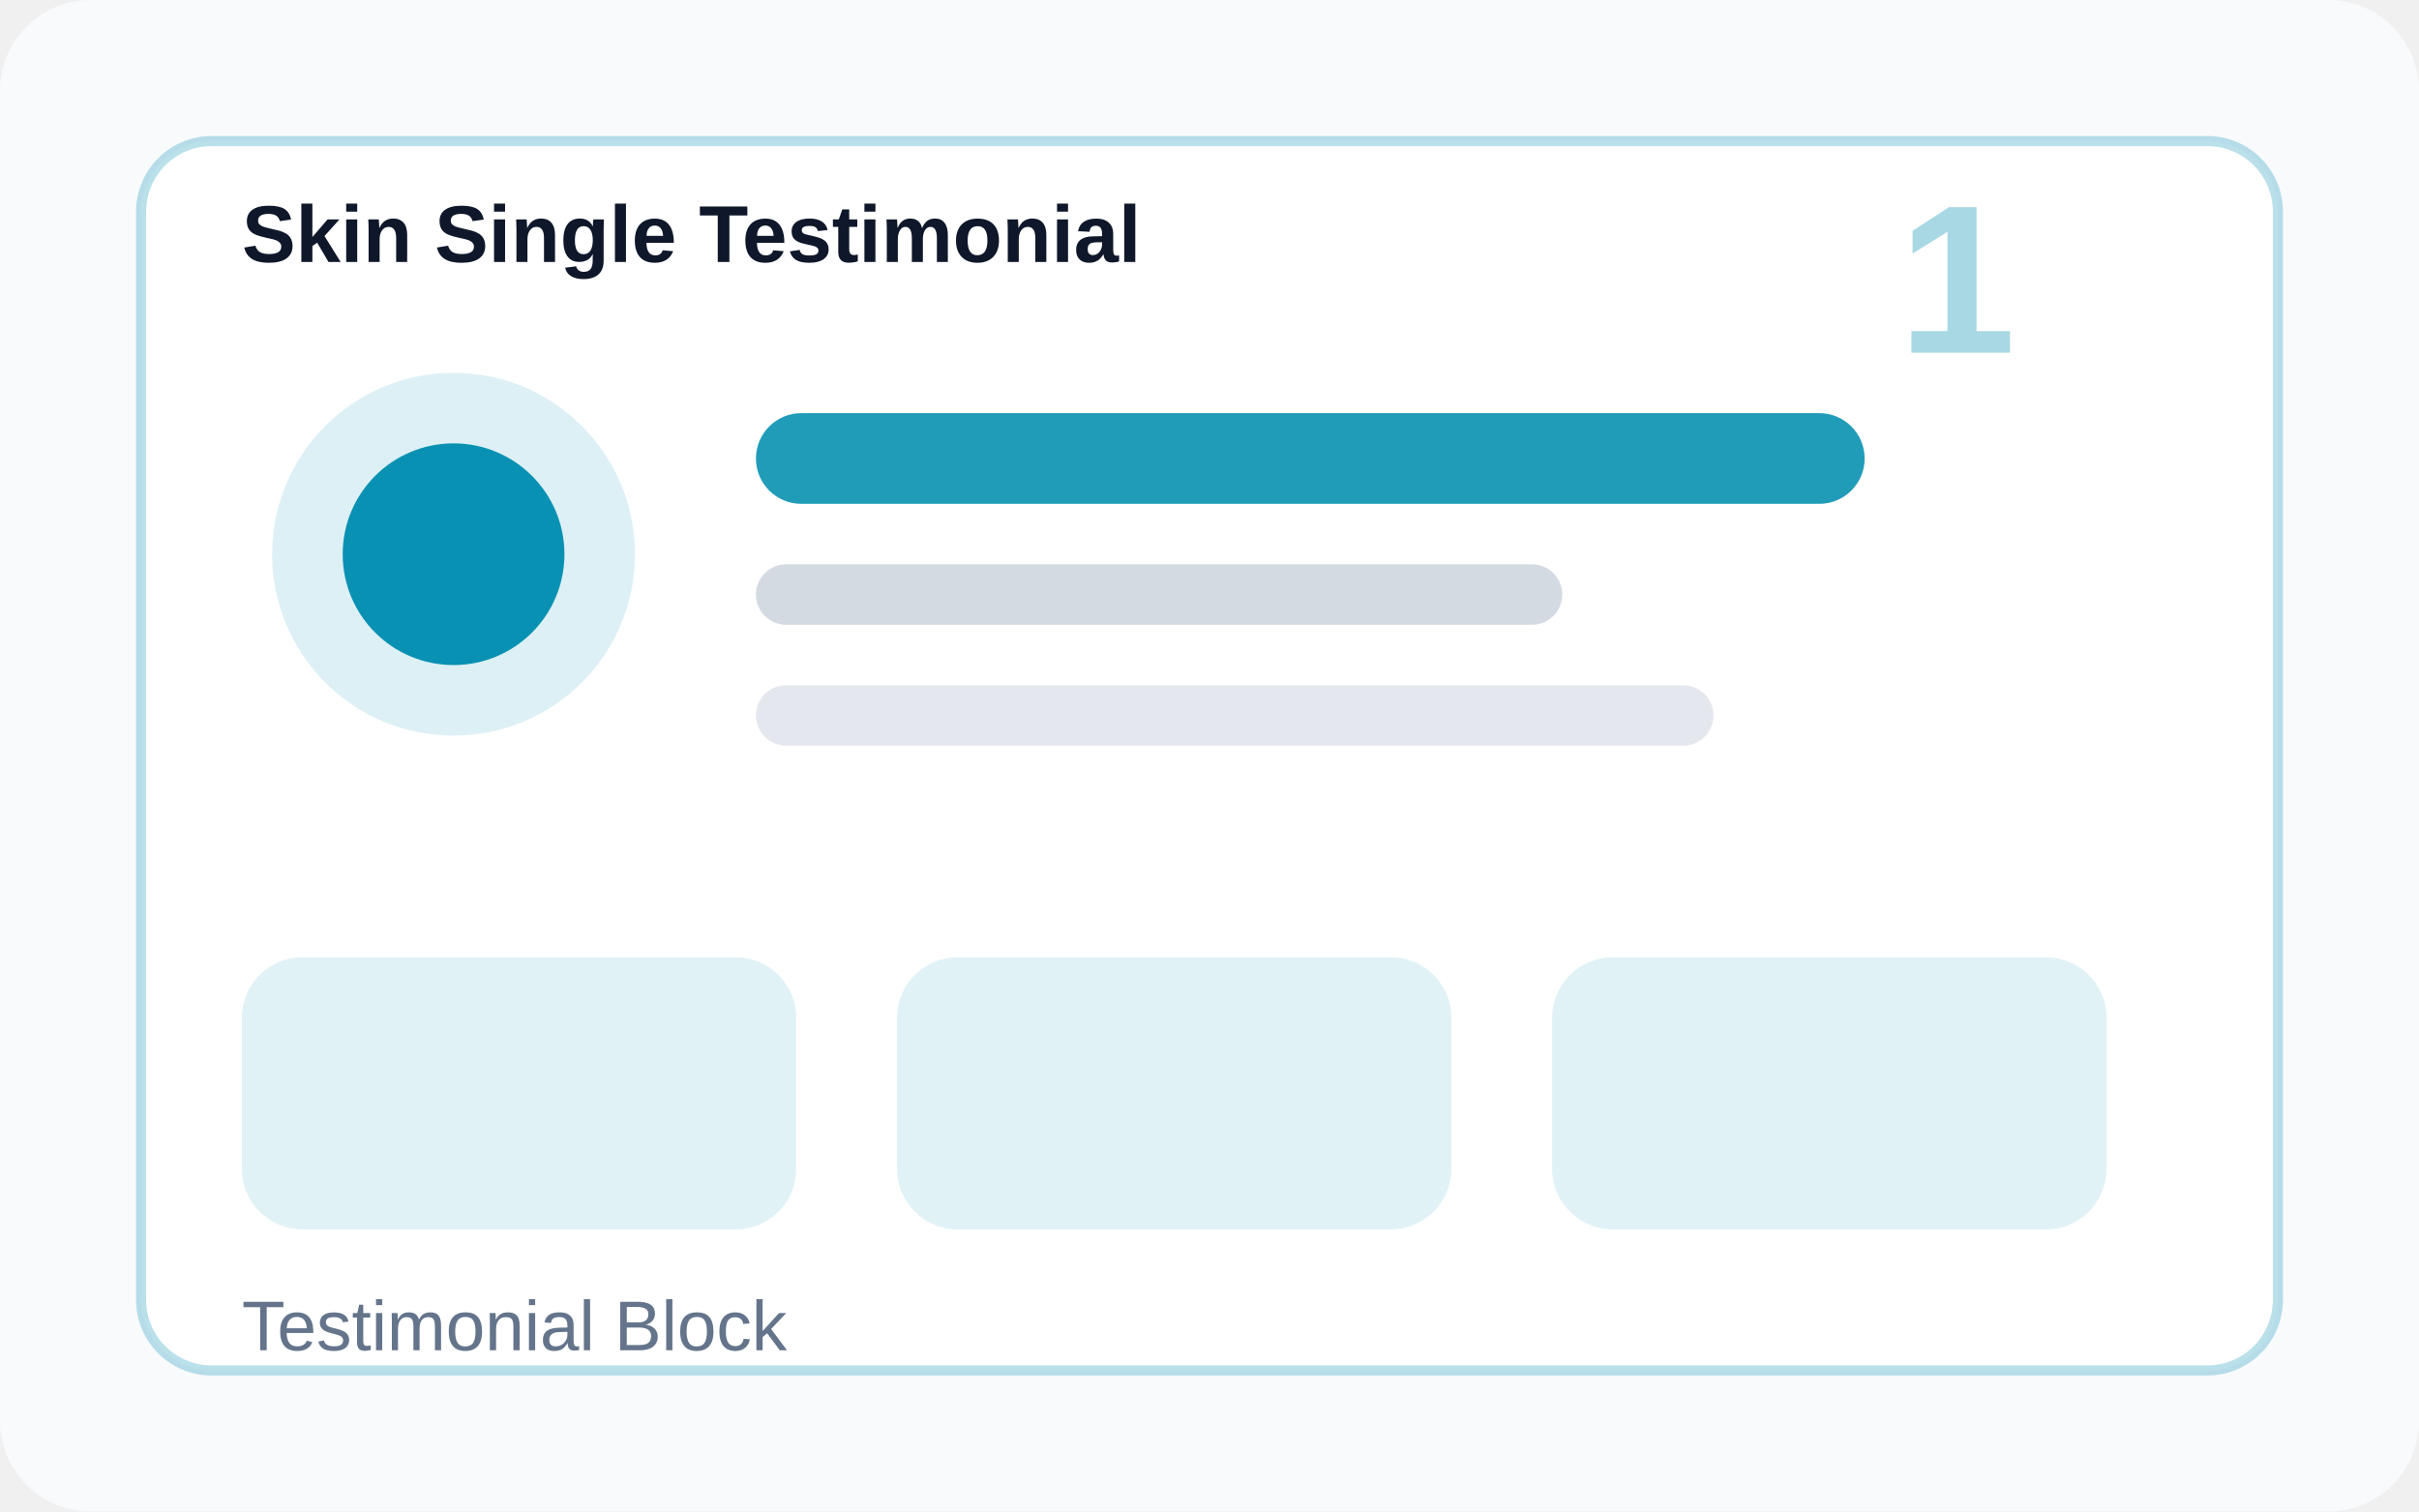
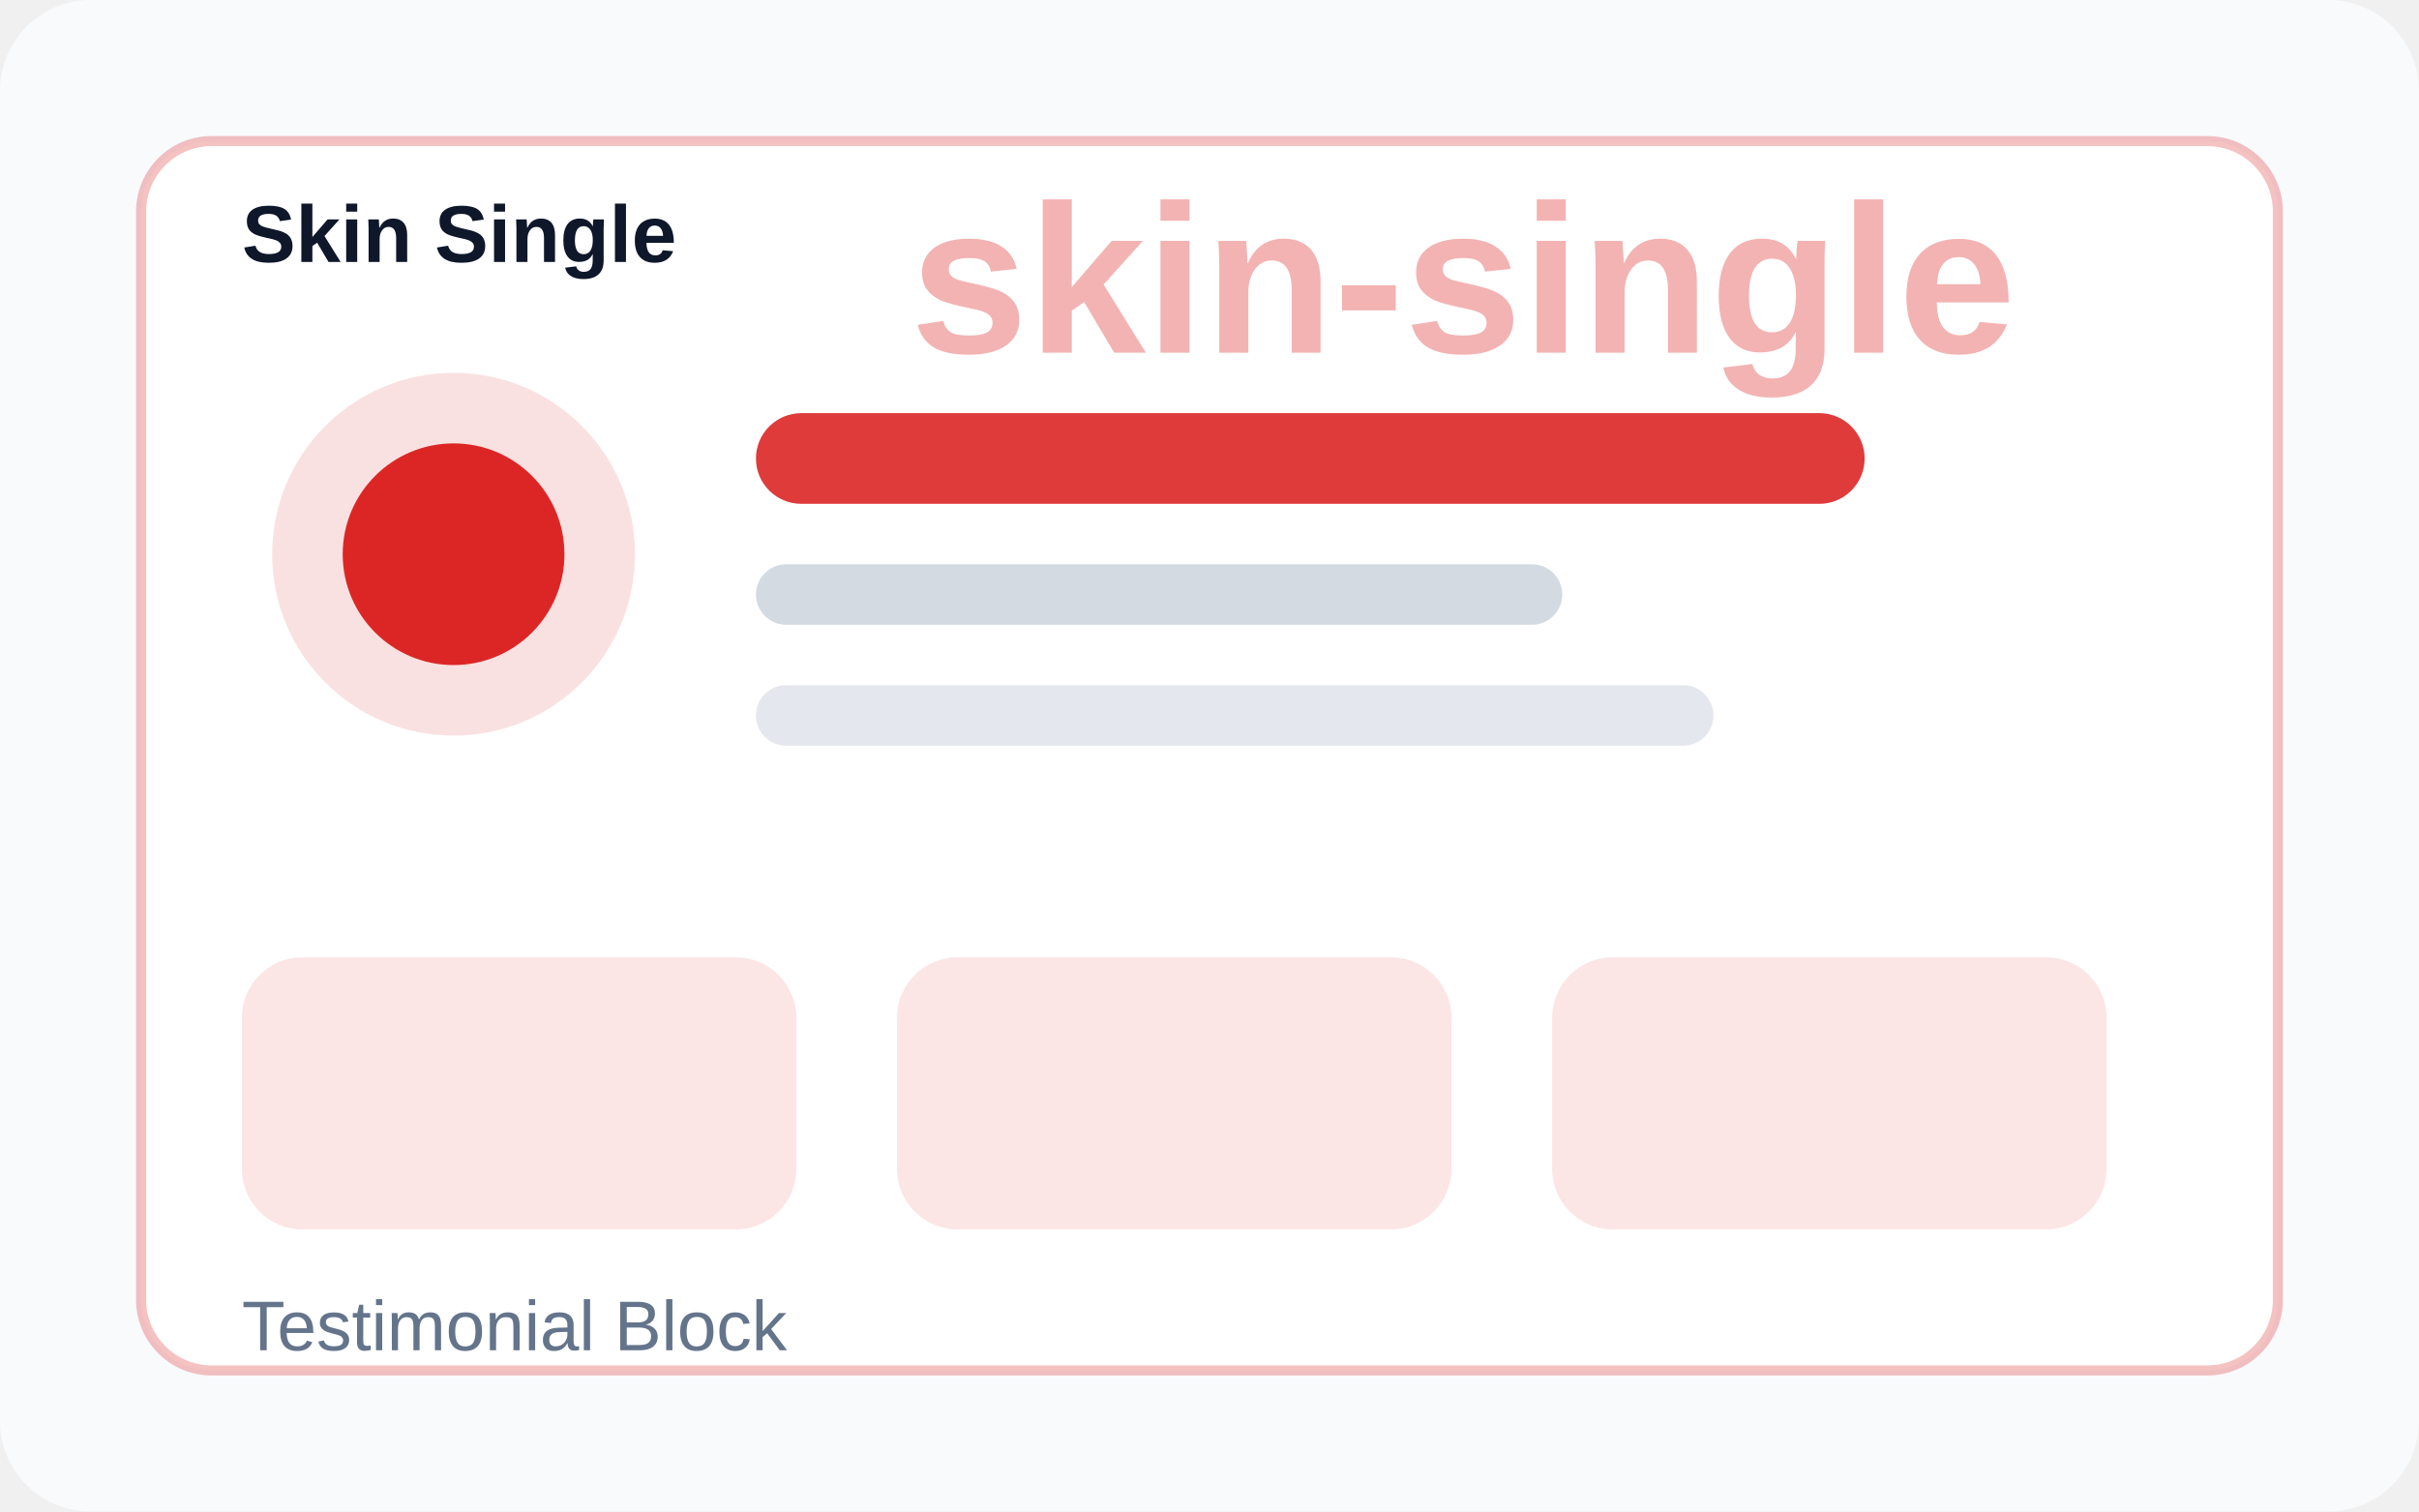
<svg xmlns="http://www.w3.org/2000/svg" width="480" height="300" viewBox="0 0 480 300" role="img">
  <rect width="480" height="300" rx="18" fill="#f8fafc" />
-   <rect x="28" y="28" width="424" height="244" rx="14" fill="#fff" stroke="#0891b2" stroke-opacity="0.28" stroke-width="2" />
-   <circle cx="90" cy="110" r="36" fill="#0891b2" fill-opacity="0.14" />
-   <circle cx="90" cy="110" r="22" fill="#0891b2" />
-   <rect x="150" y="82" width="220" height="18" rx="9" fill="#0891b2" fill-opacity="0.9" />
+   <rect x="28" y="28" width="424" height="244" rx="14" fill="#fff" stroke="#dc2626" stroke-opacity="0.28" stroke-width="2" />
+   <circle cx="90" cy="110" r="36" fill="#dc2626" fill-opacity="0.14" />
+   <circle cx="90" cy="110" r="22" fill="#dc2626" />
+   <rect x="150" y="82" width="220" height="18" rx="9" fill="#dc2626" fill-opacity="0.9" />
  <rect x="150" y="112" width="160" height="12" rx="6" fill="#94a3b8" fill-opacity="0.4" />
  <rect x="150" y="136" width="190" height="12" rx="6" fill="#94a3b8" fill-opacity="0.25" />
-   <rect x="48" y="190" width="110" height="54" rx="12" fill="#0891b2" fill-opacity="0.12" />
-   <rect x="178" y="190" width="110" height="54" rx="12" fill="#0891b2" fill-opacity="0.12" />
-   <rect x="308" y="190" width="110" height="54" rx="12" fill="#0891b2" fill-opacity="0.12" />
-   <text x="400" y="70" text-anchor="end" font-family="Segoe UI, Arial, sans-serif" font-size="42" font-weight="700" fill="#0891b2" fill-opacity="0.35">1</text>
-   <text x="48" y="52" font-family="Segoe UI, Arial, sans-serif" font-size="16" font-weight="600" fill="#0f172a">Skin Single Testimonial</text>
+   <rect x="48" y="190" width="110" height="54" rx="12" fill="#dc2626" fill-opacity="0.12" />
+   <rect x="178" y="190" width="110" height="54" rx="12" fill="#dc2626" fill-opacity="0.12" />
+   <rect x="308" y="190" width="110" height="54" rx="12" fill="#dc2626" fill-opacity="0.12" />
+   <text x="400" y="70" text-anchor="end" font-family="Segoe UI, Arial, sans-serif" font-size="42" font-weight="700" fill="#dc2626" fill-opacity="0.35">skin-single</text>
+   <text x="48" y="52" font-family="Segoe UI, Arial, sans-serif" font-size="16" font-weight="600" fill="#0f172a">Skin Single</text>
  <text x="48" y="268" font-family="Segoe UI, Arial, sans-serif" font-size="14" fill="#64748b">Testimonial Block</text>
</svg>
